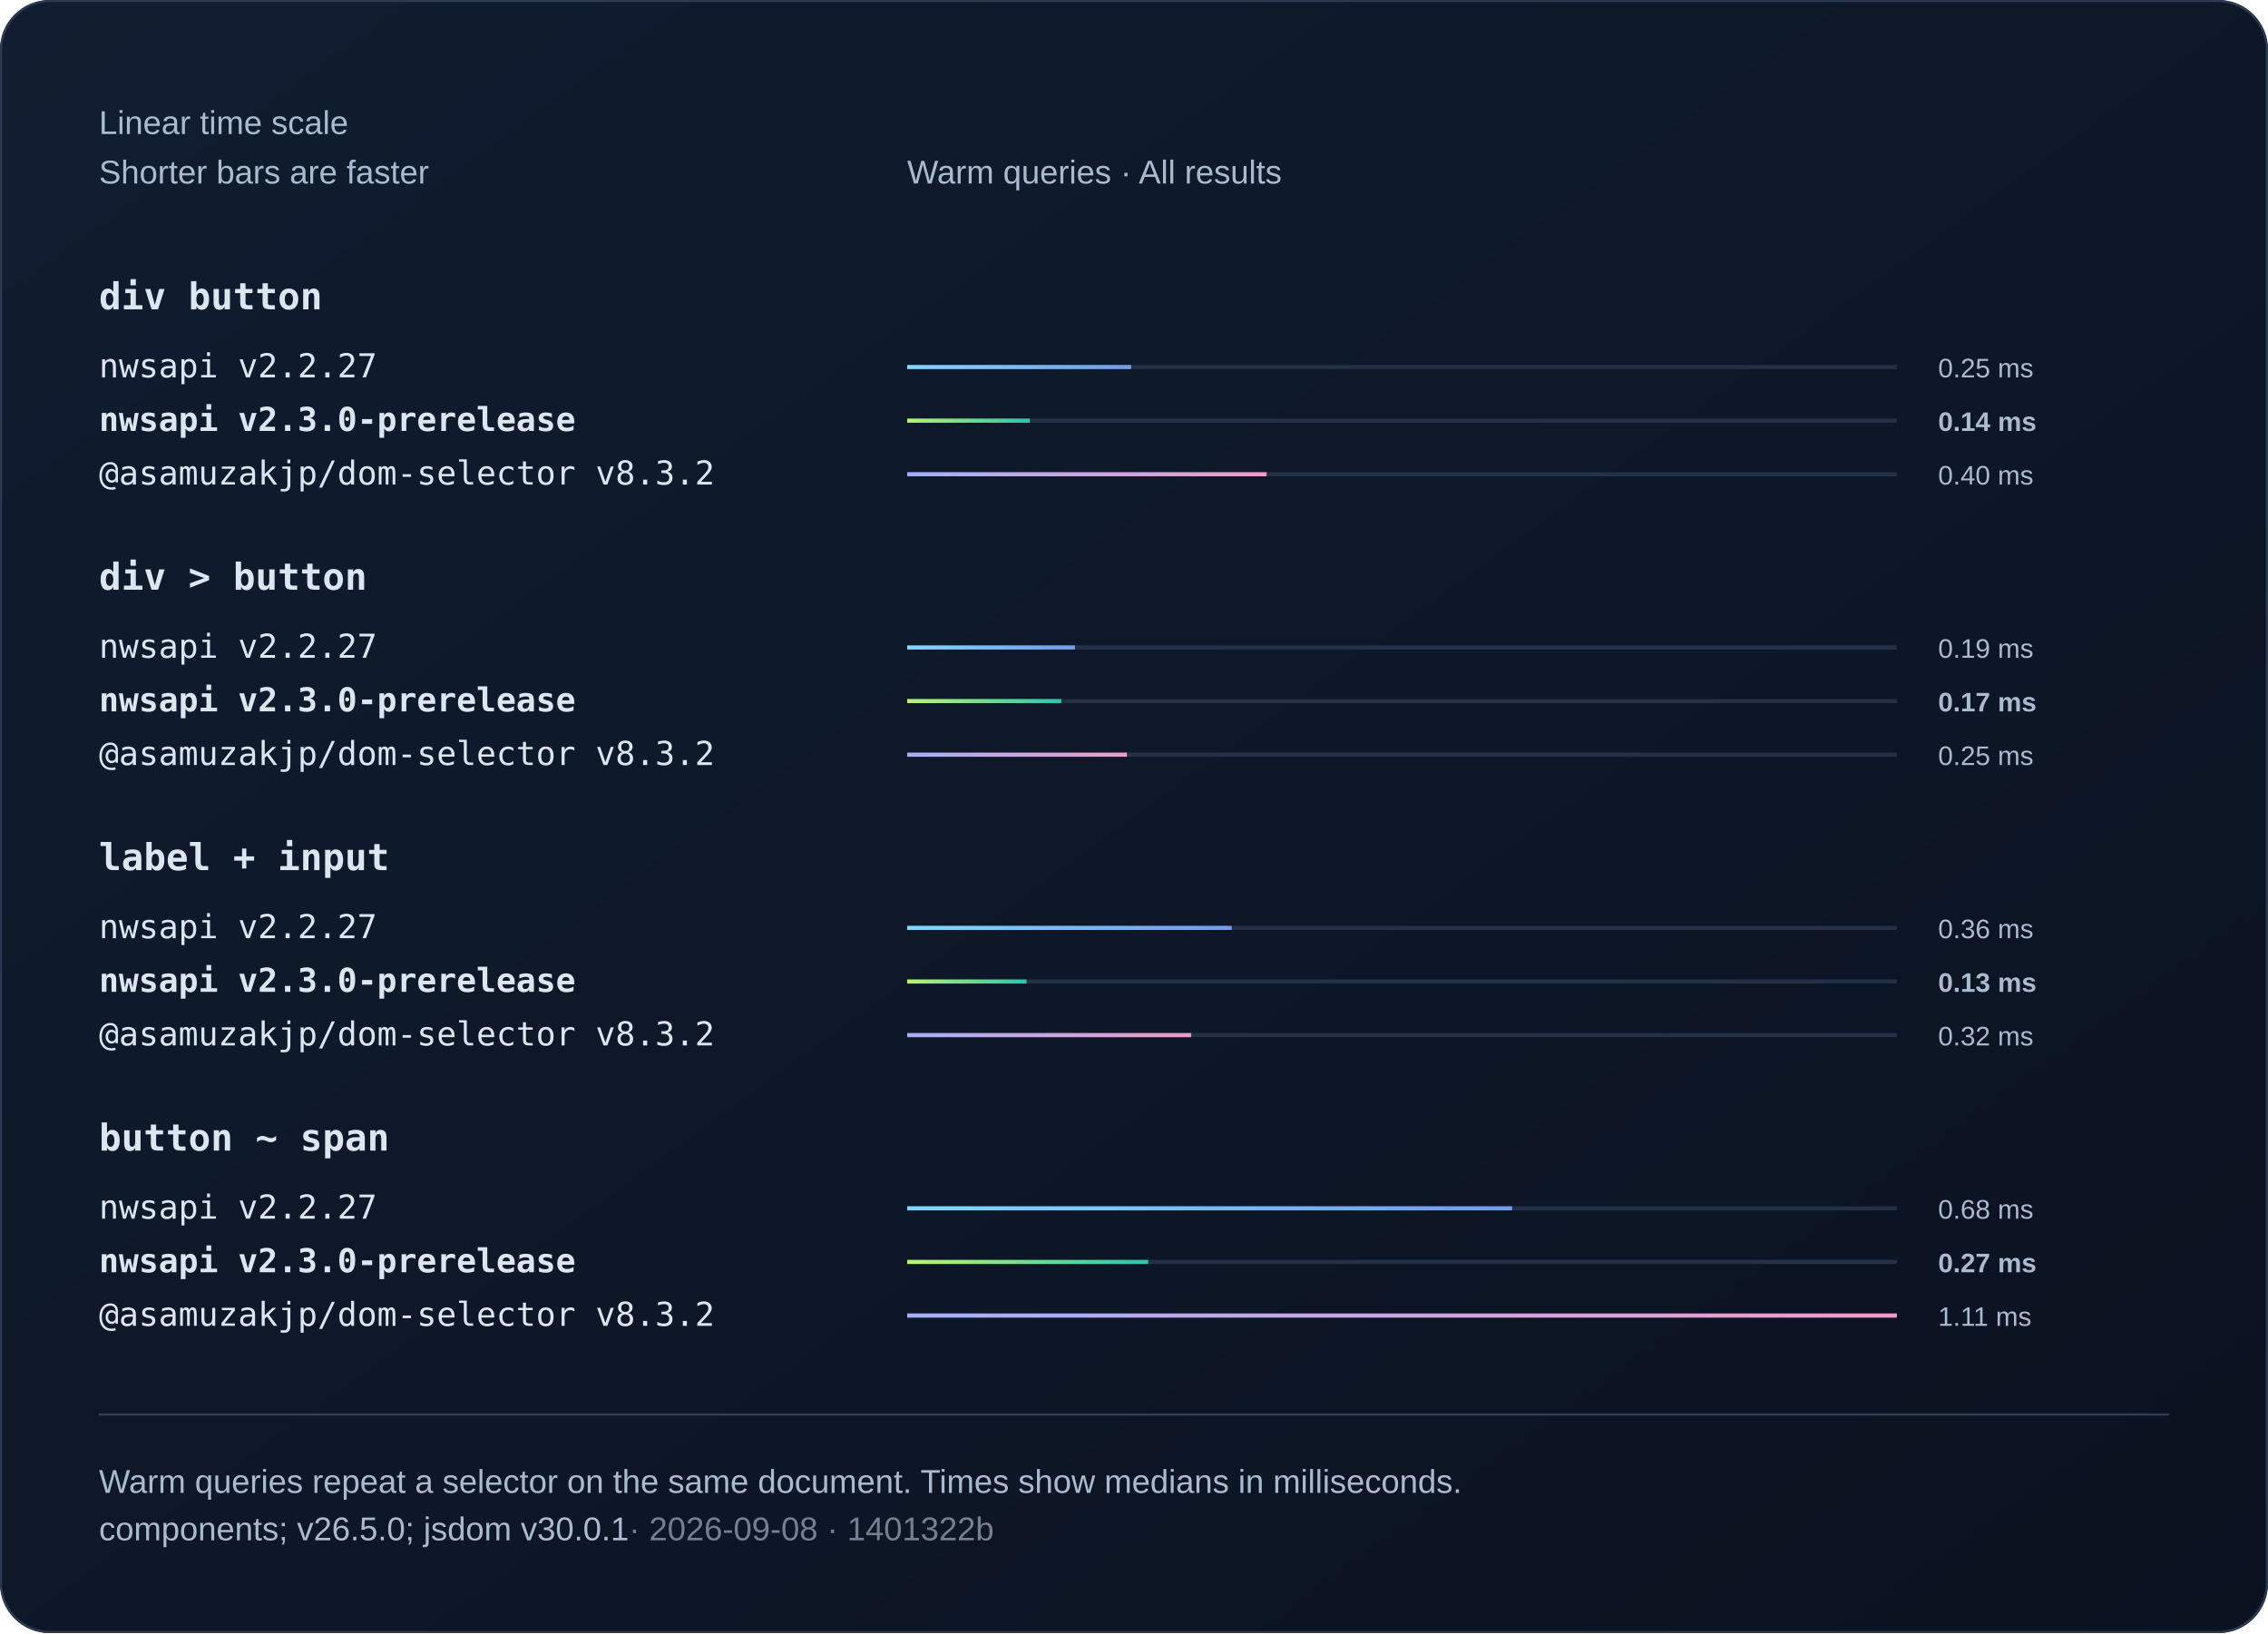
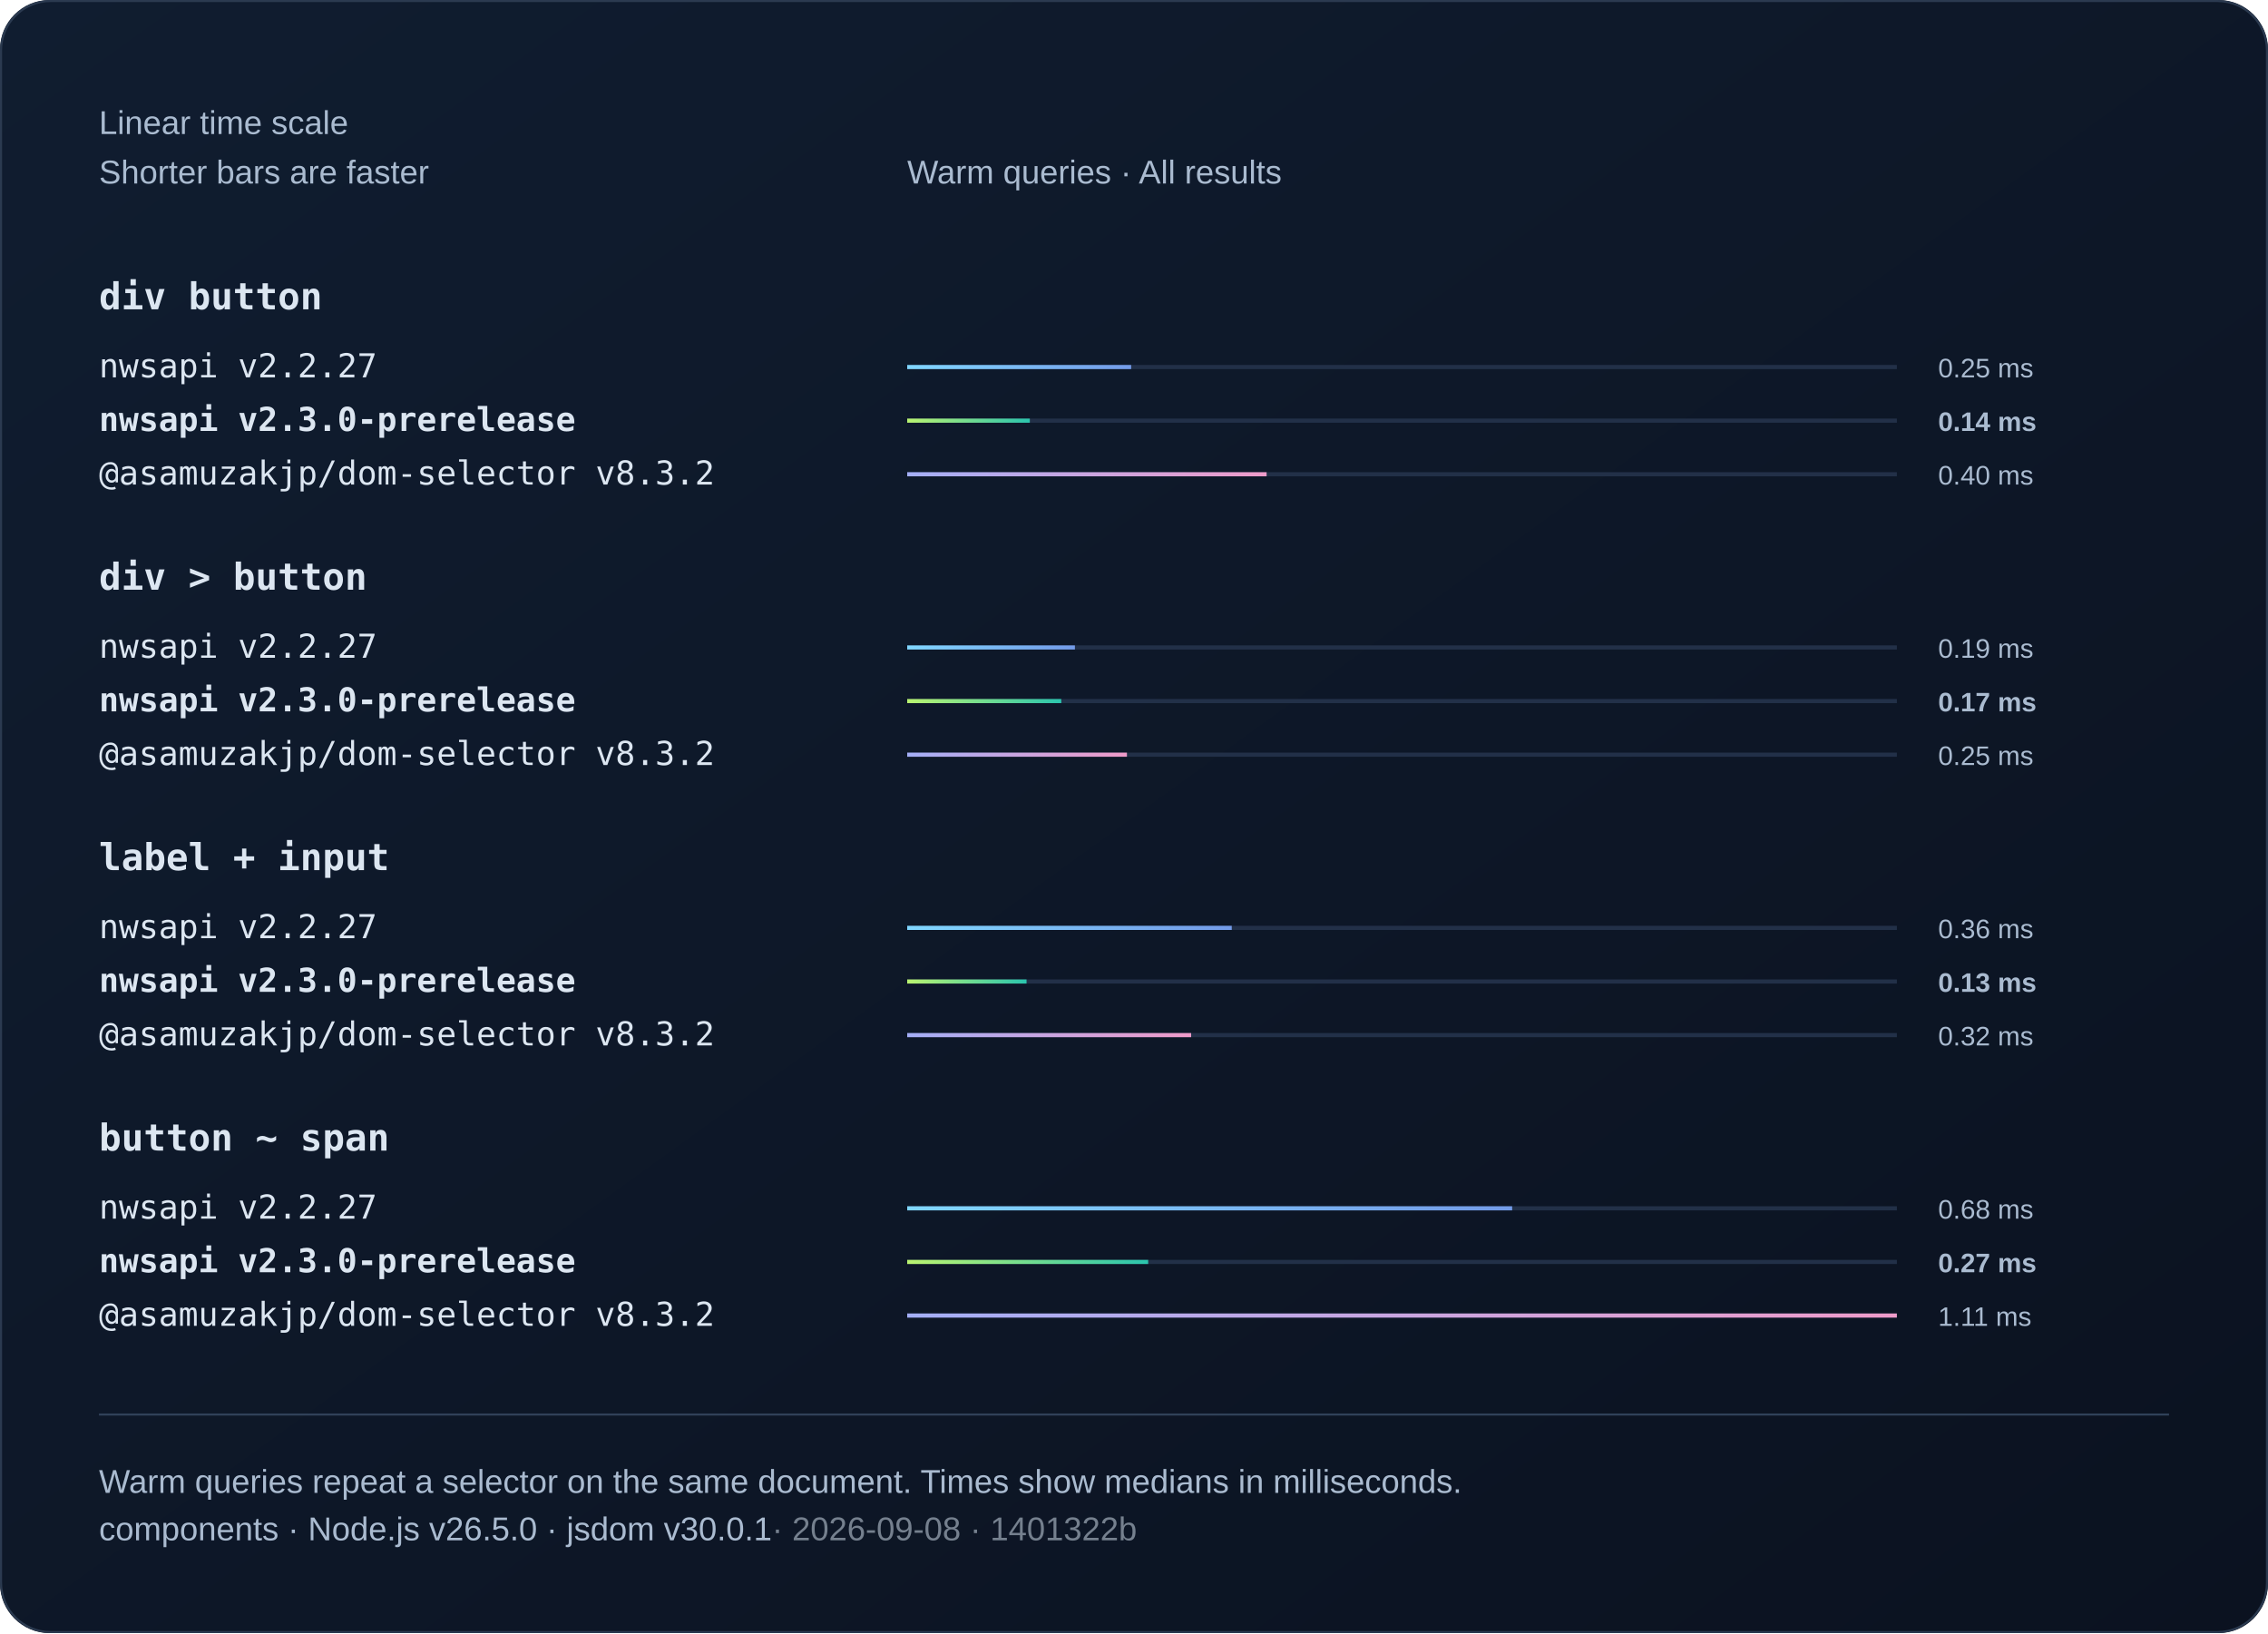
<svg xmlns="http://www.w3.org/2000/svg" width="1100" height="792" viewBox="0 0 1100 792" role="img">
  <defs>
    <linearGradient id="bg" x2="1" y2="1">
      <stop stop-color="#101d30" />
      <stop offset="1" stop-color="#0b1220" />
    </linearGradient>
    <linearGradient id="series0">
      <stop stop-color="#80d7ff" />
      <stop offset="1" stop-color="#739be8" />
    </linearGradient>
    <linearGradient id="series1">
      <stop stop-color="#baf471" />
      <stop offset="1" stop-color="#2bc5ae" />
    </linearGradient>
    <linearGradient id="series2">
      <stop stop-color="#a4aff7" />
      <stop offset="1" stop-color="#ef9bc9" />
    </linearGradient>
  </defs>
  <style>text{font-family:Arial,Helvetica,sans-serif;fill:#f0f5fa}
.muted{fill:#aabbd0;font:16px Arial,Helvetica,sans-serif}
.code{font:18px Consolas,Menlo,monospace;fill:#dce6f1}
.note .code{font:16px Consolas,Menlo,monospace}
.comparison{font-size:14px;font-variant-numeric:tabular-nums}
.tick{fill:#aabbd0;font-size:12px}
.time{fill:#aabbd0;font-size:13px;font-variant-numeric:tabular-nums}
.engine{font-size:16px}.selector{font-weight:600}.bar{transform-box:fill-box;transform-origin:left center;animation:fill 800ms ease-out 1 both}@keyframes fill{from{transform:scaleX(0)}to{transform:scaleX(1)}}@media(prefers-reduced-motion:reduce){.bar{animation:none}}</style>
  <rect width="1100" height="792" rx="24" fill="url(#bg)" />
  <rect x=".5" y=".5" width="1099" height="791" rx="24" fill="none" stroke="#2b3a50" />
  <text x="48" y="65" class="muted">Linear time scale</text>
  <text x="48" y="89" class="muted">Shorter bars are faster</text>
  <text x="440" y="89" class="muted">Warm queries · All results</text>
  <text x="48" y="150" class="code selector">div button</text>
  <g>
    <text x="48" y="183" class="code engine">nwsapi v2.2.27</text>
    <path d="M440 178h480" stroke="#223048" stroke-width="2" />
    <rect class="bar" x="440" y="177" width="108.62" height="2" fill="url(#series0)" />
    <text x="940" y="183" class="time">0.25 ms</text>
  </g>
  <g>
    <text x="48" y="209" class="code engine" style="font-weight:700">nwsapi v2.3.0-prerelease</text>
    <path d="M440 204h480" stroke="#223048" stroke-width="2" />
    <rect class="bar" x="440" y="203" width="59.47" height="2" fill="url(#series1)" />
    <text x="940" y="209" class="time" style="font-weight:700">0.14 ms</text>
  </g>
  <g>
    <text x="48" y="235" class="code engine">@asamuzakjp/dom-selector v8.3.2</text>
    <path d="M440 230h480" stroke="#223048" stroke-width="2" />
    <rect class="bar" x="440" y="229" width="174.31" height="2" fill="url(#series2)" />
    <text x="940" y="235" class="time">0.40 ms</text>
  </g>
  <text x="48" y="286" class="code selector">div &gt; button</text>
  <g>
    <text x="48" y="319" class="code engine">nwsapi v2.2.27</text>
    <path d="M440 314h480" stroke="#223048" stroke-width="2" />
    <rect class="bar" x="440" y="313" width="81.34" height="2" fill="url(#series0)" />
    <text x="940" y="319" class="time">0.19 ms</text>
  </g>
  <g>
    <text x="48" y="345" class="code engine" style="font-weight:700">nwsapi v2.3.0-prerelease</text>
    <path d="M440 340h480" stroke="#223048" stroke-width="2" />
    <rect class="bar" x="440" y="339" width="74.73" height="2" fill="url(#series1)" />
    <text x="940" y="345" class="time" style="font-weight:700">0.17 ms</text>
  </g>
  <g>
    <text x="48" y="371" class="code engine">@asamuzakjp/dom-selector v8.3.2</text>
    <path d="M440 366h480" stroke="#223048" stroke-width="2" />
    <rect class="bar" x="440" y="365" width="106.57" height="2" fill="url(#series2)" />
    <text x="940" y="371" class="time">0.25 ms</text>
  </g>
  <text x="48" y="422" class="code selector">label + input</text>
  <g>
    <text x="48" y="455" class="code engine">nwsapi v2.2.27</text>
    <path d="M440 450h480" stroke="#223048" stroke-width="2" />
    <rect class="bar" x="440" y="449" width="157.41" height="2" fill="url(#series0)" />
    <text x="940" y="455" class="time">0.36 ms</text>
  </g>
  <g>
    <text x="48" y="481" class="code engine" style="font-weight:700">nwsapi v2.3.0-prerelease</text>
    <path d="M440 476h480" stroke="#223048" stroke-width="2" />
    <rect class="bar" x="440" y="475" width="57.88" height="2" fill="url(#series1)" />
    <text x="940" y="481" class="time" style="font-weight:700">0.13 ms</text>
  </g>
  <g>
    <text x="48" y="507" class="code engine">@asamuzakjp/dom-selector v8.3.2</text>
    <path d="M440 502h480" stroke="#223048" stroke-width="2" />
    <rect class="bar" x="440" y="501" width="137.71" height="2" fill="url(#series2)" />
    <text x="940" y="507" class="time">0.32 ms</text>
  </g>
  <text x="48" y="558" class="code selector">button ~ span</text>
  <g>
    <text x="48" y="591" class="code engine">nwsapi v2.2.27</text>
    <path d="M440 586h480" stroke="#223048" stroke-width="2" />
    <rect class="bar" x="440" y="585" width="293.41" height="2" fill="url(#series0)" />
    <text x="940" y="591" class="time">0.68 ms</text>
  </g>
  <g>
    <text x="48" y="617" class="code engine" style="font-weight:700">nwsapi v2.3.0-prerelease</text>
    <path d="M440 612h480" stroke="#223048" stroke-width="2" />
    <rect class="bar" x="440" y="611" width="116.88" height="2" fill="url(#series1)" />
    <text x="940" y="617" class="time" style="font-weight:700">0.27 ms</text>
  </g>
  <g>
    <text x="48" y="643" class="code engine">@asamuzakjp/dom-selector v8.3.2</text>
    <path d="M440 638h480" stroke="#223048" stroke-width="2" />
    <rect class="bar" x="440" y="637" width="480" height="2" fill="url(#series2)" />
    <text x="940" y="643" class="time">1.11 ms</text>
  </g>
  <path d="M48 686h1004" stroke="#304159" />
  <text x="48" y="724" class="muted">Warm queries repeat a selector on the same document. Times show medians in milliseconds.</text>
-   <text x="48" y="747" class="muted">components; v26.5.0; jsdom v30.0.1<tspan fill="#75808e"> · 2026-09-08 · 1401322b</tspan>
+   <text x="48" y="747" class="muted">components · Node.js v26.5.0 · jsdom v30.0.1<tspan fill="#75808e"> · 2026-09-08 · 1401322b</tspan>
  </text>
</svg>
